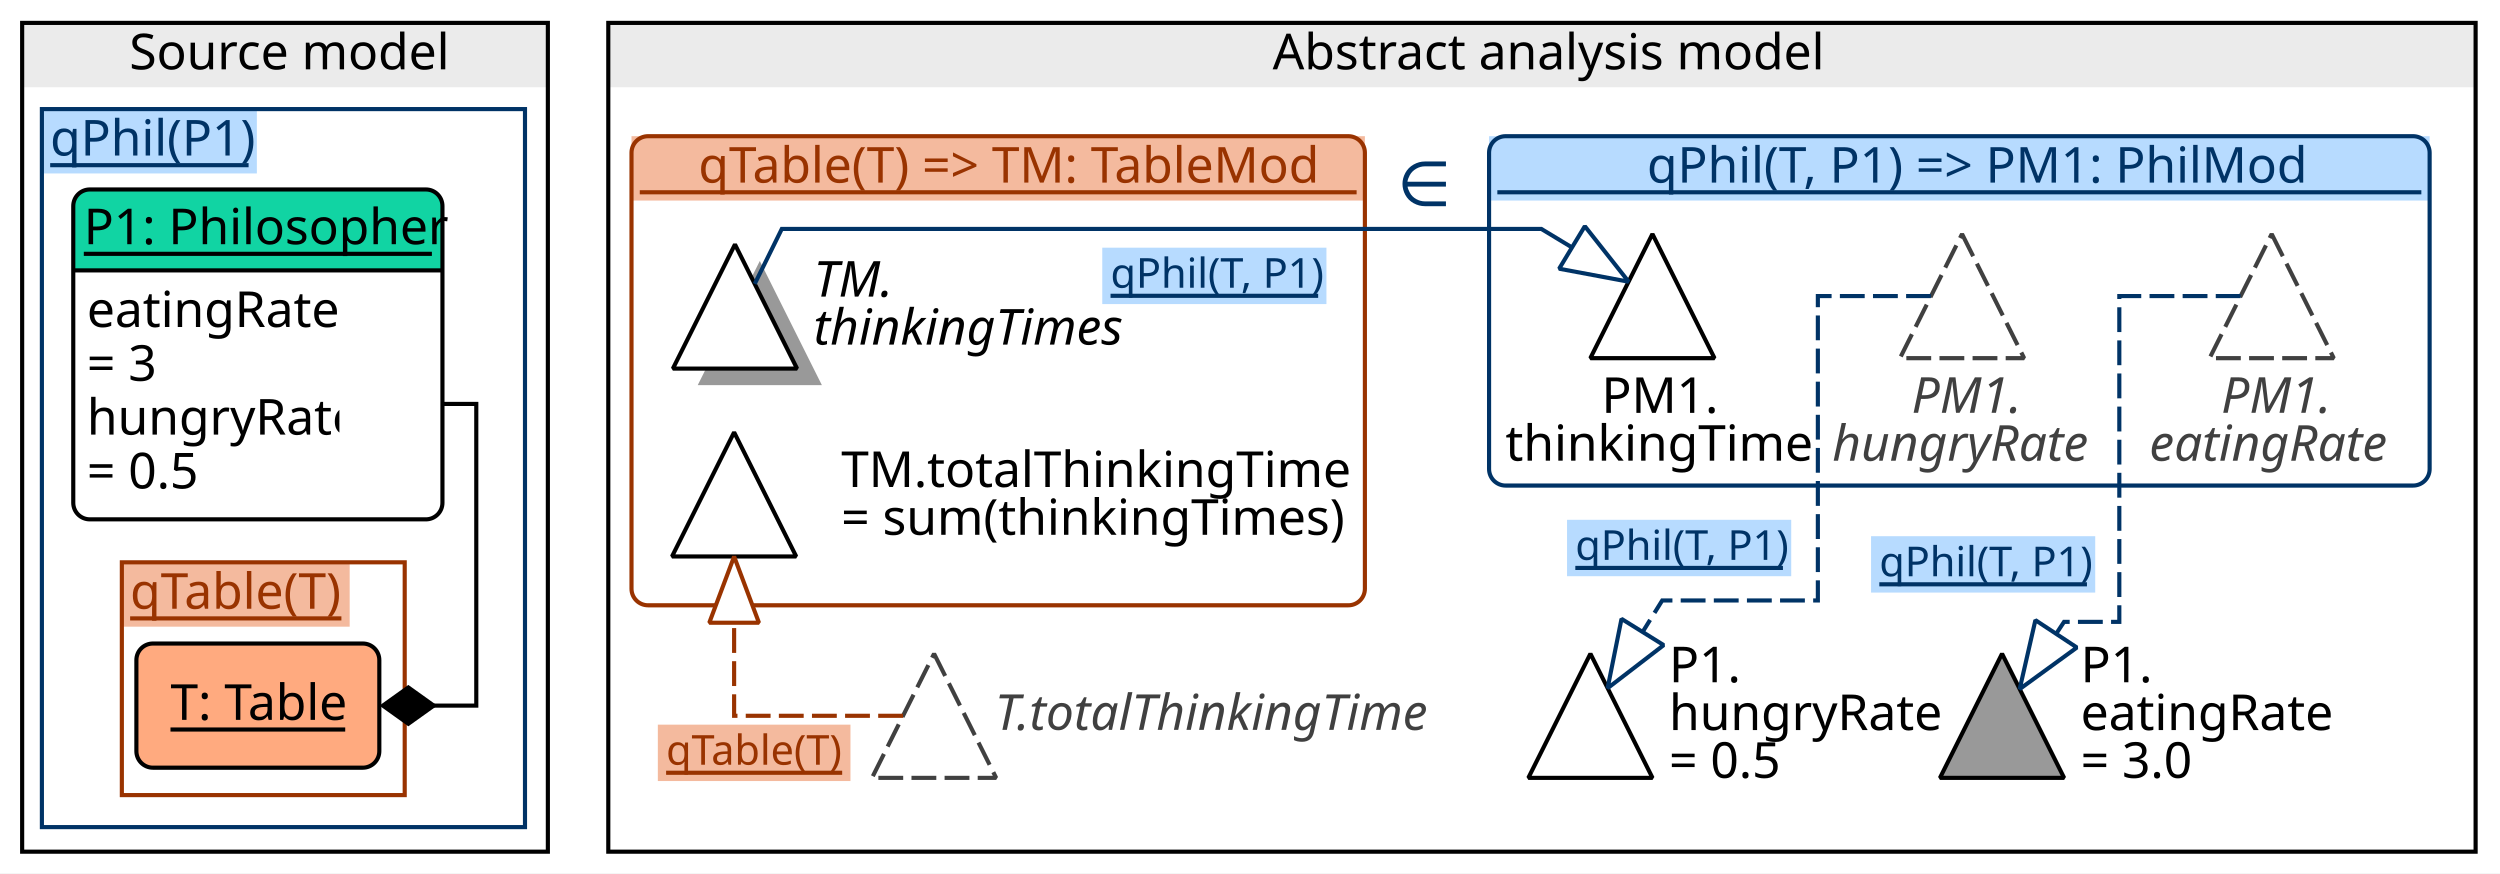
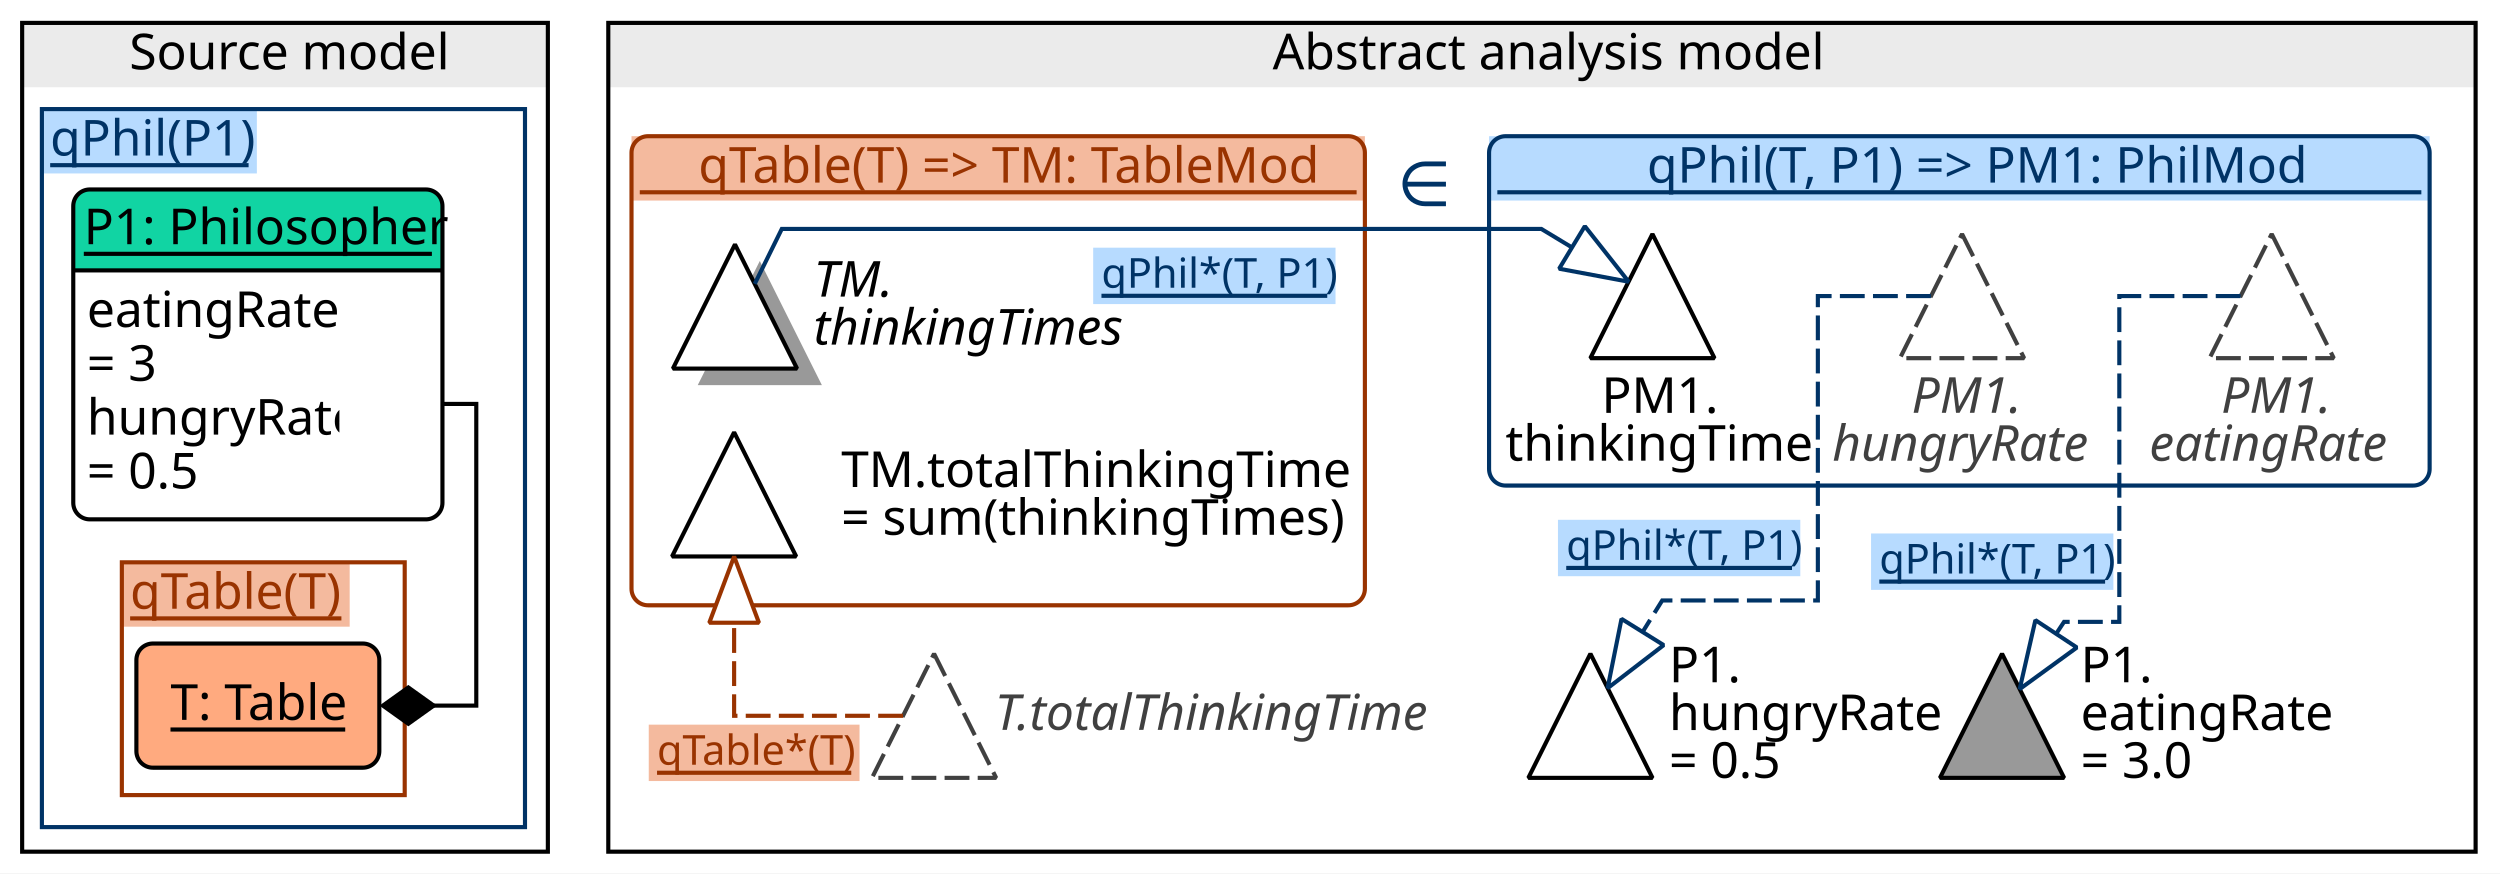
<svg xmlns="http://www.w3.org/2000/svg" fill-opacity="1" color-rendering="auto" color-interpolation="auto" text-rendering="auto" stroke="black" stroke-linecap="square" width="604" stroke-miterlimit="10" shape-rendering="auto" stroke-opacity="1" fill="black" stroke-dasharray="none" font-weight="normal" stroke-width="1" height="211" font-family="'Dialog'" font-style="normal" stroke-linejoin="miter" font-size="12px" stroke-dashoffset="0" image-rendering="auto">
  <defs id="genericDefs" />
  <g>
    <defs id="defs1">
      <clipPath clipPathUnits="userSpaceOnUse" id="clipPath1">
        <path d="M0 0 L604 0 L604 211 L0 211 L0 0 Z" />
      </clipPath>
      <clipPath clipPathUnits="userSpaceOnUse" id="clipPath2">
        <path d="M478 602 L1082 602 L1082 813 L478 813 L478 602 Z" />
      </clipPath>
      <clipPath clipPathUnits="userSpaceOnUse" id="clipPath3">
        <path d="M478 667.326 L478 813 L1082 813 L1082 667.326 Z" />
      </clipPath>
      <clipPath clipPathUnits="userSpaceOnUse" id="clipPath4">
        <path d="M478 602 L478 667.326 L1082 667.326 L1082 602 Z" />
      </clipPath>
      <clipPath clipPathUnits="userSpaceOnUse" id="clipPath5">
        <path d="M0 0 L0 52 L61 52 L61 0 Z" />
      </clipPath>
      <clipPath clipPathUnits="userSpaceOnUse" id="clipPath6">
        <path d="M472 598 L1076 598 L1076 809 L472 809 L472 598 Z" />
      </clipPath>
    </defs>
    <g fill="white" text-rendering="geometricPrecision" shape-rendering="geometricPrecision" transform="translate(-478,-602)" stroke="white">
      <rect x="478" width="604" height="211" y="602" clip-path="url(#clipPath2)" stroke="none" />
    </g>
    <g fill="white" text-rendering="geometricPrecision" shape-rendering="geometricPrecision" transform="matrix(1,0,0,1,-478,-602)" stroke="white">
      <rect x="483.351" width="127.012" height="200.236" y="607.53" clip-path="url(#clipPath2)" stroke="none" />
      <rect x="483.351" y="607.53" clip-path="url(#clipPath2)" fill="rgb(235,235,235)" width="127.012" height="15.55" stroke="none" />
    </g>
    <g text-rendering="geometricPrecision" stroke-miterlimit="1.45" shape-rendering="geometricPrecision" font-family="'Fira Sans'" transform="matrix(1,0,0,1,-478,-602)" stroke-linecap="butt">
      <text x="509.246" xml:space="preserve" y="618.747" clip-path="url(#clipPath2)" stroke="none">Source model</text>
      <rect fill="none" x="483.351" width="127.012" height="200.236" y="607.53" clip-path="url(#clipPath2)" />
    </g>
    <g fill="rgb(183,219,255)" text-rendering="geometricPrecision" shape-rendering="geometricPrecision" transform="matrix(1,0,0,1,-478,-602)" stroke="rgb(183,219,255)">
      <rect x="488.121" width="51.938" height="15.55" y="628.356" clip-path="url(#clipPath2)" stroke="none" />
    </g>
    <g stroke-linecap="butt" transform="matrix(1,0,0,1,-478,-602)" fill="rgb(0,51,102)" text-rendering="geometricPrecision" font-family="'Fira Sans'" shape-rendering="geometricPrecision" stroke="rgb(0,51,102)" stroke-miterlimit="1.45">
      <text x="490.121" xml:space="preserve" y="639.573" clip-path="url(#clipPath2)" stroke="none">qPhil(P1)</text>
      <line y2="641.906" fill="none" x1="490.121" clip-path="url(#clipPath2)" x2="538.059" y1="641.906" />
      <rect fill="none" x="488.121" width="116.717" height="173.474" y="628.356" clip-path="url(#clipPath2)" />
    </g>
    <g fill="rgb(255,170,127)" text-rendering="geometricPrecision" shape-rendering="geometricPrecision" transform="matrix(1,0,0,1,-478,-602)" stroke="rgb(255,170,127)">
      <rect x="510.95" y="757.476" clip-path="url(#clipPath2)" width="58.694" rx="4" ry="4" height="30" stroke="none" />
    </g>
    <g text-rendering="geometricPrecision" stroke-miterlimit="1.45" shape-rendering="geometricPrecision" transform="matrix(1,0,0,1,-478,-602)" stroke-linecap="butt">
      <rect x="510.95" y="757.476" clip-path="url(#clipPath2)" fill="none" width="58.694" rx="4" ry="4" height="30" />
      <text x="519.188" xml:space="preserve" y="775.918" clip-path="url(#clipPath2)" font-family="'Fira Sans'" stroke="none">T: Table</text>
      <line y2="778.251" fill="none" x1="519.188" clip-path="url(#clipPath2)" x2="561.405" y1="778.251" />
    </g>
    <g fill="white" text-rendering="geometricPrecision" shape-rendering="geometricPrecision" transform="matrix(1,0,0,1,-478,-602)" stroke="white">
      <rect x="495.7" y="647.776" clip-path="url(#clipPath3)" width="89.195" rx="4" ry="4" height="79.7" stroke="none" />
      <rect x="495.7" y="647.776" clip-path="url(#clipPath4)" fill="rgb(17,212,163)" width="89.195" rx="4" ry="4" height="79.7" stroke="none" />
    </g>
    <g text-rendering="geometricPrecision" stroke-miterlimit="1.45" shape-rendering="geometricPrecision" transform="matrix(1,0,0,1,-478,-602)" stroke-linecap="butt">
      <rect x="495.7" y="647.776" clip-path="url(#clipPath2)" fill="none" width="89.195" rx="4" ry="4" height="79.7" />
      <line y2="667.326" fill="none" x1="495.7" clip-path="url(#clipPath2)" x2="584.894" y1="667.326" />
      <text x="498.248" xml:space="preserve" y="660.993" clip-path="url(#clipPath2)" font-family="'Fira Sans'" stroke="none">P1: Philosopher</text>
      <line y2="663.326" fill="none" x1="498.248" clip-path="url(#clipPath2)" x2="582.346" y1="663.326" />
    </g>
    <g text-rendering="geometricPrecision" stroke-miterlimit="1.45" shape-rendering="geometricPrecision" font-family="'Fira Sans'" transform="matrix(1,0,0,1,-478,-602) translate(499,671)" stroke-linecap="butt">
      <text x="0" xml:space="preserve" y="10" clip-path="url(#clipPath5)" stroke="none">eatingRate</text>
      <text x="57" xml:space="preserve" y="10" clip-path="url(#clipPath5)" stroke="none"> </text>
      <text x="0" xml:space="preserve" y="23" clip-path="url(#clipPath5)" stroke="none">= 3</text>
      <text x="16" xml:space="preserve" y="23" clip-path="url(#clipPath5)" stroke="none"> </text>
      <text x="0" xml:space="preserve" y="36" clip-path="url(#clipPath5)" stroke="none">hungryRate</text>
      <text x="61" xml:space="preserve" y="36" clip-path="url(#clipPath5)" stroke="none"> </text>
      <text x="0" xml:space="preserve" y="49" clip-path="url(#clipPath5)" stroke="none">= 0.5</text>
    </g>
    <g fill="rgb(244,186,158)" text-rendering="geometricPrecision" shape-rendering="geometricPrecision" transform="matrix(1,0,0,1,-478,-602)" stroke="rgb(244,186,158)">
      <rect x="507.438" width="55.044" height="15.55" y="737.856" clip-path="url(#clipPath2)" stroke="none" />
    </g>
    <g stroke-linecap="butt" transform="matrix(1,0,0,1,-478,-602)" fill="rgb(153,51,0)" text-rendering="geometricPrecision" font-family="'Fira Sans'" shape-rendering="geometricPrecision" stroke="rgb(153,51,0)" stroke-miterlimit="1.45">
      <text x="509.438" xml:space="preserve" y="749.073" clip-path="url(#clipPath2)" stroke="none">qTable(T)</text>
      <line y2="751.406" fill="none" x1="509.438" clip-path="url(#clipPath2)" x2="560.482" y1="751.406" />
      <rect fill="none" x="507.438" width="68.339" height="56.24" y="737.856" clip-path="url(#clipPath2)" />
      <path fill="none" d="M576.647 772.476 L593.07 772.476 L593.07 699.588 L584.862 699.588" clip-path="url(#clipPath2)" stroke="black" />
      <path fill="black" d="M569.647 772.476 L576.647 767.476 L583.647 772.476 L576.647 777.476 Z" clip-path="url(#clipPath2)" stroke="none" />
    </g>
    <g fill="rgb(235,235,235)" text-rendering="geometricPrecision" shape-rendering="geometricPrecision" transform="matrix(1,0,0,1,-478,-602)" stroke="rgb(235,235,235)">
      <rect x="624.963" width="451.144" height="15.55" y="607.53" clip-path="url(#clipPath2)" stroke="none" />
    </g>
    <g text-rendering="geometricPrecision" stroke-miterlimit="1.45" shape-rendering="geometricPrecision" font-family="'Fira Sans'" transform="matrix(1,0,0,1,-478,-602)" stroke-linecap="butt">
      <text x="785.465" xml:space="preserve" y="618.747" clip-path="url(#clipPath2)" stroke="none">Abstract analysis model</text>
      <rect fill="none" x="624.963" width="451.144" height="200.236" y="607.53" clip-path="url(#clipPath2)" />
    </g>
    <g fill="rgb(183,219,255)" text-rendering="geometricPrecision" shape-rendering="geometricPrecision" transform="matrix(1,0,0,1,-478,-602)" stroke="rgb(183,219,255)">
      <rect x="837.758" width="227.24" height="15.55" y="634.905" clip-path="url(#clipPath2)" stroke="none" />
    </g>
    <g stroke-linecap="butt" transform="matrix(1,0,0,1,-478,-602)" fill="rgb(0,51,102)" text-rendering="geometricPrecision" font-family="'Fira Sans'" shape-rendering="geometricPrecision" stroke="rgb(0,51,102)" stroke-miterlimit="1.45">
      <text x="875.916" xml:space="preserve" y="646.122" clip-path="url(#clipPath2)" stroke="none">qPhil(T, P1) =&gt; PM1: PhilMod</text>
      <line y2="648.454" fill="none" x1="839.758" clip-path="url(#clipPath2)" x2="1062.998" y1="648.454" />
      <rect x="837.758" y="634.905" clip-path="url(#clipPath2)" fill="none" width="227.24" rx="4" ry="4" height="84.408" />
      <path fill="none" d="M877.226 658.533 L892.226 688.533 L862.226 688.533 Z" fill-rule="evenodd" clip-path="url(#clipPath2)" stroke="black" />
      <text fill="black" x="864.933" xml:space="preserve" y="701.75" clip-path="url(#clipPath2)" stroke="none">PM1.</text>
      <text fill="black" x="841.719" xml:space="preserve" y="713.3" clip-path="url(#clipPath2)" stroke="none">thinkingTime</text>
    </g>
    <g stroke-linecap="butt" transform="matrix(1,0,0,1,-478,-602)" fill="rgb(64,64,64)" text-rendering="geometricPrecision" shape-rendering="geometricPrecision" stroke-dasharray="6,2" stroke="rgb(64,64,64)" stroke-miterlimit="1.45">
      <path fill="none" d="M952.032 658.533 L967.032 688.533 L937.032 688.533 Z" fill-rule="evenodd" clip-path="url(#clipPath2)" />
      <text x="939.847" y="701.732" clip-path="url(#clipPath2)" font-family="'Fira Sans'" font-style="italic" stroke-dasharray="none" stroke="none" xml:space="preserve">PM1.</text>
      <text x="920.676" y="713.318" clip-path="url(#clipPath2)" font-family="'Fira Sans'" font-style="italic" stroke-dasharray="none" stroke="none" xml:space="preserve">hungryRate</text>
      <path fill="none" d="M1026.839 658.533 L1041.839 688.533 L1011.839 688.533 Z" clip-path="url(#clipPath2)" fill-rule="evenodd" />
      <text x="1014.654" y="701.732" clip-path="url(#clipPath2)" font-family="'Fira Sans'" font-style="italic" stroke-dasharray="none" stroke="none" xml:space="preserve">PM1.</text>
      <text x="997.275" y="713.318" clip-path="url(#clipPath2)" font-family="'Fira Sans'" font-style="italic" stroke-dasharray="none" stroke="none" xml:space="preserve">eatingRate</text>
      <path fill="none" stroke-dasharray="none" d="M862.246 759.936 L877.246 789.936 L847.246 789.936 Z" clip-path="url(#clipPath2)" fill-rule="evenodd" stroke="black" />
    </g>
    <g text-rendering="geometricPrecision" stroke-miterlimit="1.45" shape-rendering="geometricPrecision" font-family="'Fira Sans'" transform="matrix(1,0,0,1,-478,-602)" stroke-linecap="butt">
      <text x="881.246" xml:space="preserve" y="766.828" clip-path="url(#clipPath2)" stroke="none">P1.</text>
      <text x="881.246" xml:space="preserve" y="778.378" clip-path="url(#clipPath2)" stroke="none">hungryRate</text>
      <text x="881.246" xml:space="preserve" y="789.928" clip-path="url(#clipPath2)" stroke="none">= 0.5</text>
    </g>
    <g fill="rgb(153,153,153)" text-rendering="geometricPrecision" shape-rendering="geometricPrecision" transform="matrix(1,0,0,1,-478,-602)" stroke="rgb(153,153,153)">
      <path d="M961.693 759.936 L976.693 789.936 L946.693 789.936 Z" fill-rule="evenodd" clip-path="url(#clipPath2)" stroke="none" />
    </g>
    <g text-rendering="geometricPrecision" stroke-miterlimit="1.45" shape-rendering="geometricPrecision" transform="matrix(1,0,0,1,-478,-602)" stroke-linecap="butt">
      <path fill="none" d="M961.693 759.936 L976.693 789.936 L946.693 789.936 Z" fill-rule="evenodd" clip-path="url(#clipPath2)" />
      <text x="980.693" xml:space="preserve" y="766.828" clip-path="url(#clipPath2)" font-family="'Fira Sans'" stroke="none">P1.</text>
      <text x="980.693" xml:space="preserve" y="778.378" clip-path="url(#clipPath2)" font-family="'Fira Sans'" stroke="none">eatingRate</text>
      <text x="980.693" xml:space="preserve" y="789.928" clip-path="url(#clipPath2)" font-family="'Fira Sans'" stroke="none">= 3.0</text>
      <path fill="none" stroke-dasharray="6,2" d="M944.514 673.533 L917.195 673.533 L917.195 747.078 L879.587 747.078 L874.322 755.536" clip-path="url(#clipPath2)" stroke="rgb(0,51,102)" />
      <path fill="white" stroke-dasharray="6,2" d="M866.395 768.271 L879.944 757.858 L869.757 751.516 Z" clip-path="url(#clipPath2)" stroke="none" />
      <path fill="none" d="M866.395 768.271 L879.944 757.858 L869.757 751.516 Z" clip-path="url(#clipPath2)" stroke="rgb(0,51,102)" />
-       <rect x="930.045" y="731.544" clip-path="url(#clipPath2)" fill="rgb(183,219,255)" width="54.162" stroke-dasharray="6,2" height="13.625" stroke="none" />
+       <rect x="930.045" y="730.889" clip-path="url(#clipPath2)" fill="rgb(183,219,255)" width="58.55" stroke-dasharray="6,2" height="13.625" stroke="none" />
    </g>
    <g stroke-linecap="butt" font-size="10px" transform="matrix(1,0,0,1,-478,-602)" fill="rgb(0,51,102)" text-rendering="geometricPrecision" font-family="'Fira Sans'" shape-rendering="geometricPrecision" stroke="rgb(0,51,102)" stroke-miterlimit="1.45">
-       <text x="932.045" xml:space="preserve" y="741.225" clip-path="url(#clipPath2)" stroke="none">qPhil(T, P1)</text>
-       <line y2="743.169" fill="none" x1="932.045" clip-path="url(#clipPath2)" x2="982.207" y1="743.169" />
+       <text x="932.045" xml:space="preserve" y="740.569" clip-path="url(#clipPath2)" stroke="none">qPhil*(T, P1)</text>
+       <line y2="742.513" fill="none" x1="932.045" clip-path="url(#clipPath2)" x2="986.595" y1="742.513" />
      <path fill="none" stroke-dasharray="6,2" d="M1019.326 673.533 L990.027 673.533 L990.027 752.239 L976.673 752.239 L974.212 755.966" clip-path="url(#clipPath2)" />
    </g>
    <g stroke-linecap="butt" transform="matrix(1,0,0,1,-478,-602)" fill="white" text-rendering="geometricPrecision" shape-rendering="geometricPrecision" stroke-dasharray="6,2" stroke="white" stroke-miterlimit="1.45">
      <path d="M965.95 768.486 L979.771 758.437 L969.755 751.827 Z" stroke="none" clip-path="url(#clipPath2)" />
      <path fill="none" stroke-dasharray="none" d="M965.95 768.486 L979.771 758.437 L969.755 751.827 Z" clip-path="url(#clipPath2)" stroke="rgb(0,51,102)" />
-       <rect x="856.596" y="727.587" clip-path="url(#clipPath2)" fill="rgb(183,219,255)" width="54.162" height="13.625" stroke="none" />
+       <rect x="854.402" y="727.587" clip-path="url(#clipPath2)" fill="rgb(183,219,255)" width="58.55" height="13.625" stroke="none" />
    </g>
    <g stroke-linecap="butt" font-size="10px" transform="matrix(1,0,0,1,-478,-602)" fill="rgb(0,51,102)" text-rendering="geometricPrecision" font-family="'Fira Sans'" shape-rendering="geometricPrecision" stroke="rgb(0,51,102)" stroke-miterlimit="1.45">
-       <text x="858.596" xml:space="preserve" y="737.268" clip-path="url(#clipPath2)" stroke="none">qPhil(T, P1)</text>
-       <line y2="739.212" fill="none" x1="858.596" clip-path="url(#clipPath2)" x2="908.758" y1="739.212" />
+       <text x="856.402" xml:space="preserve" y="737.268" clip-path="url(#clipPath2)" stroke="none">qPhil*(T, P1)</text>
+       <line y2="739.212" fill="none" x1="856.402" clip-path="url(#clipPath2)" x2="910.952" y1="739.212" />
    </g>
    <g fill="rgb(244,186,158)" text-rendering="geometricPrecision" shape-rendering="geometricPrecision" transform="matrix(1,0,0,1,-478,-602)" stroke="rgb(244,186,158)">
      <rect x="630.571" width="177.187" height="15.55" y="634.905" clip-path="url(#clipPath2)" stroke="none" />
    </g>
    <g stroke-linecap="butt" transform="matrix(1,0,0,1,-478,-602)" fill="rgb(153,51,0)" text-rendering="geometricPrecision" font-family="'Fira Sans'" shape-rendering="geometricPrecision" stroke="rgb(153,51,0)" stroke-miterlimit="1.45">
      <text x="646.725" xml:space="preserve" y="646.122" clip-path="url(#clipPath2)" stroke="none">qTable(T) =&gt; TM: TableMod</text>
      <line y2="648.454" fill="none" x1="632.571" clip-path="url(#clipPath2)" x2="805.758" y1="648.454" />
      <rect x="630.571" y="634.905" clip-path="url(#clipPath2)" fill="none" width="177.187" rx="4" ry="4" height="113.336" />
      <path fill="none" d="M655.363 706.436 L670.363 736.436 L640.363 736.436 Z" fill-rule="evenodd" clip-path="url(#clipPath2)" stroke="black" />
      <text fill="black" x="681.236" xml:space="preserve" y="719.653" clip-path="url(#clipPath2)" stroke="none">TM.totalThinkingTime</text>
      <text fill="black" x="681.236" xml:space="preserve" y="731.203" clip-path="url(#clipPath2)" stroke="none">= sum(thinkingTimes)</text>
    </g>
    <g fill="rgb(153,153,153)" text-rendering="geometricPrecision" shape-rendering="geometricPrecision" transform="matrix(1,0,0,1,-478,-602) translate(6,4)" stroke="rgb(153,153,153)">
      <path d="M655.569 661.052 L670.569 691.052 L640.569 691.052 Z" fill-rule="evenodd" clip-path="url(#clipPath6)" stroke="none" />
    </g>
    <g fill="white" text-rendering="geometricPrecision" shape-rendering="geometricPrecision" transform="matrix(1,0,0,1,-478,-602)" stroke="white">
      <path d="M655.569 661.052 L670.569 691.052 L640.569 691.052 Z" fill-rule="evenodd" clip-path="url(#clipPath2)" stroke="none" />
    </g>
    <g text-rendering="geometricPrecision" stroke-miterlimit="1.45" shape-rendering="geometricPrecision" transform="matrix(1,0,0,1,-478,-602)" stroke-linecap="butt">
      <path fill="none" d="M655.569 661.052 L670.569 691.052 L640.569 691.052 Z" fill-rule="evenodd" clip-path="url(#clipPath2)" />
      <text x="674.569" y="673.665" clip-path="url(#clipPath2)" font-family="'Fira Sans'" font-style="italic" stroke="none" xml:space="preserve">TM.</text>
      <text x="674.569" y="685.25" clip-path="url(#clipPath2)" font-family="'Fira Sans'" font-style="italic" stroke="none" xml:space="preserve">thinkingTimes</text>
      <path fill="none" stroke-dasharray="6,2" d="M703.671 759.936 L718.671 789.936 L688.671 789.936 Z" clip-path="url(#clipPath2)" fill-rule="evenodd" stroke="rgb(64,64,64)" />
    </g>
    <g stroke-linecap="butt" transform="matrix(1,0,0,1,-478,-602)" fill="rgb(64,64,64)" text-rendering="geometricPrecision" font-family="'Fira Sans'" shape-rendering="geometricPrecision" font-style="italic" stroke="rgb(64,64,64)" stroke-miterlimit="1.45">
      <text x="718.349" xml:space="preserve" y="778.342" clip-path="url(#clipPath2)" stroke="none">T.totalThinkingTime</text>
    </g>
    <g stroke-linecap="butt" transform="matrix(1,0,0,1,-478,-602)" fill="rgb(0,51,102)" text-rendering="geometricPrecision" shape-rendering="geometricPrecision" stroke="rgb(0,51,102)" stroke-miterlimit="1.45">
      <path fill="none" d="M660.343 670.584 L666.883 657.308 L850.384 657.308 L858.648 662.303" clip-path="url(#clipPath2)" />
      <path fill="white" d="M871.485 670.063 L860.896 656.651 L854.688 666.921 Z" clip-path="url(#clipPath2)" stroke="none" />
      <path fill="none" d="M871.485 670.063 L860.896 656.651 L854.688 666.921 Z" clip-path="url(#clipPath2)" />
      <text x="815.559" font-size="15px" y="651.671" clip-path="url(#clipPath2)" font-family="'DejaVu Sans'" stroke="none" xml:space="preserve">∈</text>
-       <rect x="744.306" y="661.84" clip-path="url(#clipPath2)" fill="rgb(183,219,255)" width="54.162" height="13.625" stroke="none" />
-       <text x="746.306" font-size="10px" y="671.521" clip-path="url(#clipPath2)" font-family="'Fira Sans'" stroke="none" xml:space="preserve">qPhil(T, P1)</text>
-       <line y2="673.465" fill="none" x1="746.306" clip-path="url(#clipPath2)" x2="796.468" y1="673.465" />
+       <rect x="742.112" y="661.84" clip-path="url(#clipPath2)" fill="rgb(183,219,255)" width="58.55" height="13.625" stroke="none" />
+       <text x="744.112" font-size="10px" y="671.521" clip-path="url(#clipPath2)" font-family="'Fira Sans'" stroke="none" xml:space="preserve">qPhil*(T, P1)</text>
+       <line y2="673.465" fill="none" x1="744.112" clip-path="url(#clipPath2)" x2="798.662" y1="673.465" />
      <path fill="none" stroke-dasharray="6,2" d="M696.17 774.936 L655.363 774.936 L655.363 751.457" clip-path="url(#clipPath2)" stroke="rgb(153,51,0)" />
      <path fill="white" stroke-dasharray="6,2" d="M655.363 736.457 L649.363 752.457 L661.363 752.457 Z" clip-path="url(#clipPath2)" stroke="none" />
      <path fill="none" d="M655.363 736.457 L649.363 752.457 L661.363 752.457 Z" clip-path="url(#clipPath2)" stroke="rgb(153,51,0)" />
-       <rect x="636.933" y="777.075" clip-path="url(#clipPath2)" fill="rgb(244,186,158)" width="46.537" stroke-dasharray="6,2" height="13.625" stroke="none" />
+       <rect x="634.74" y="777.075" clip-path="url(#clipPath2)" fill="rgb(244,186,158)" width="50.924" stroke-dasharray="6,2" height="13.625" stroke="none" />
    </g>
    <g stroke-linecap="butt" font-size="10px" transform="matrix(1,0,0,1,-478,-602)" fill="rgb(153,51,0)" text-rendering="geometricPrecision" font-family="'Fira Sans'" shape-rendering="geometricPrecision" stroke="rgb(153,51,0)" stroke-miterlimit="1.45">
-       <text x="638.933" xml:space="preserve" y="786.755" clip-path="url(#clipPath2)" stroke="none">qTable(T)</text>
-       <line y2="788.699" fill="none" x1="638.933" clip-path="url(#clipPath2)" x2="681.47" y1="788.699" />
+       <text x="636.74" xml:space="preserve" y="786.755" clip-path="url(#clipPath2)" stroke="none">qTable*(T)</text>
+       <line y2="788.699" fill="none" x1="636.74" clip-path="url(#clipPath2)" x2="683.664" y1="788.699" />
    </g>
  </g>
</svg>
